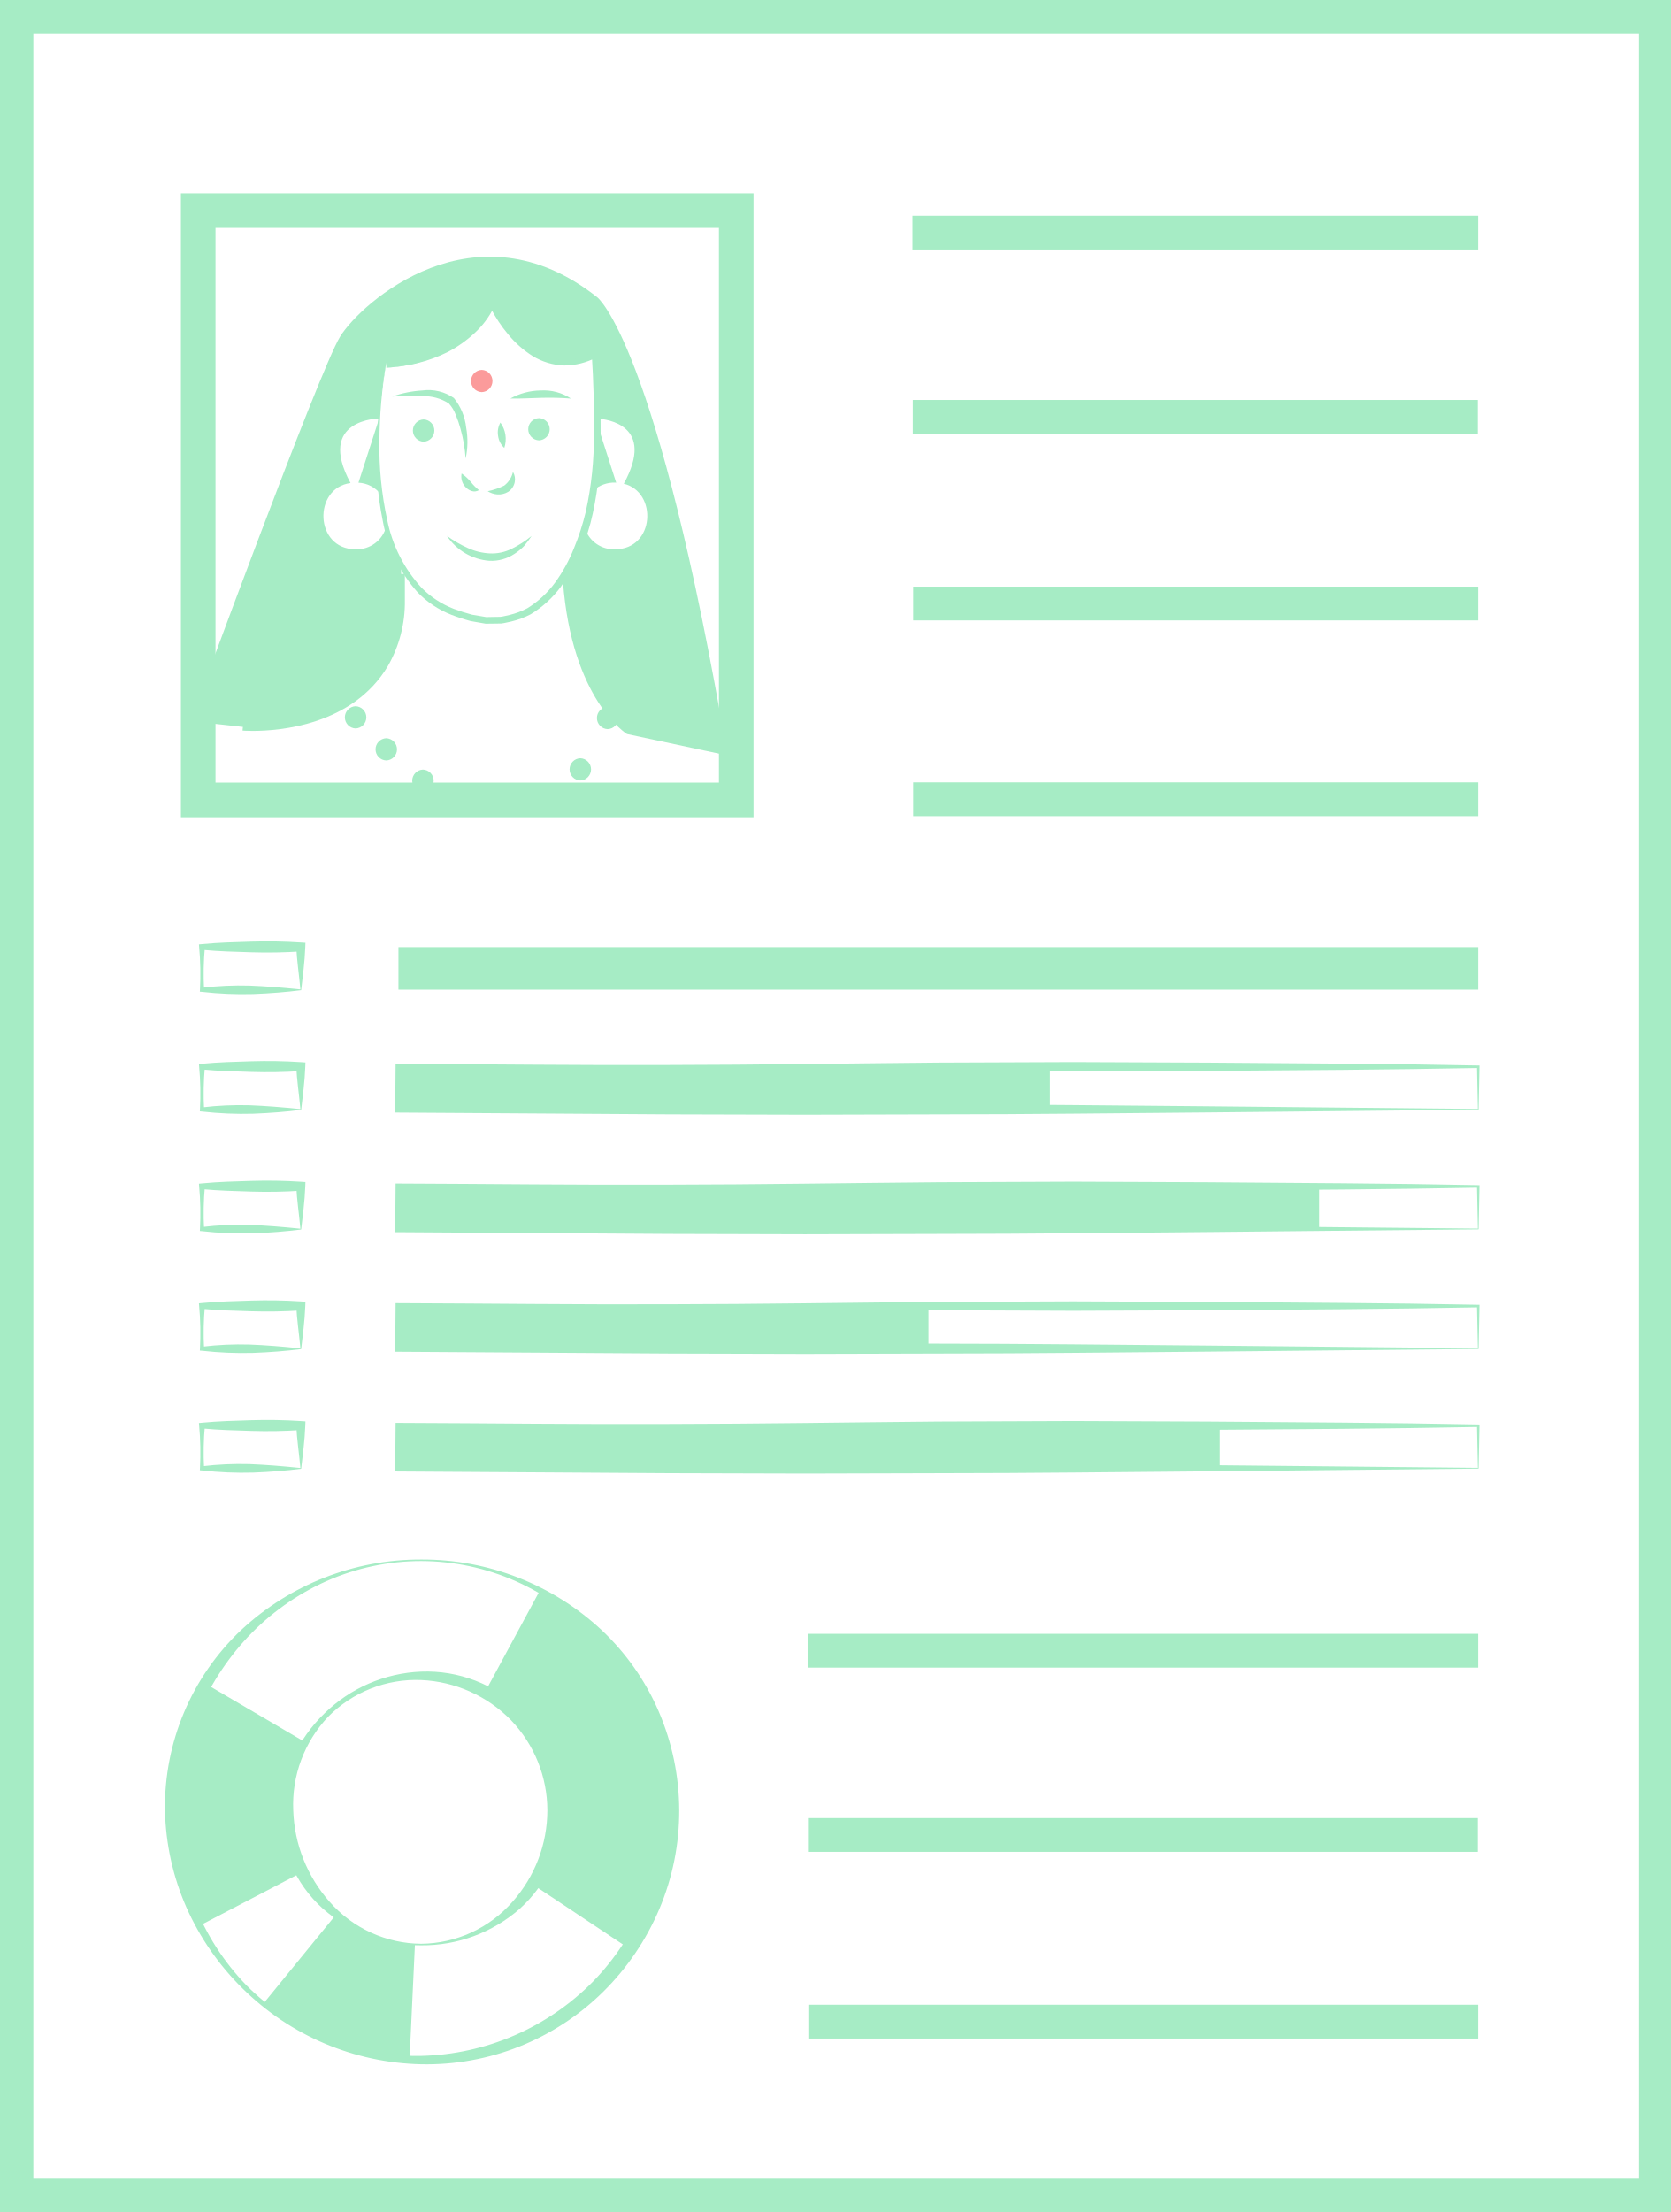
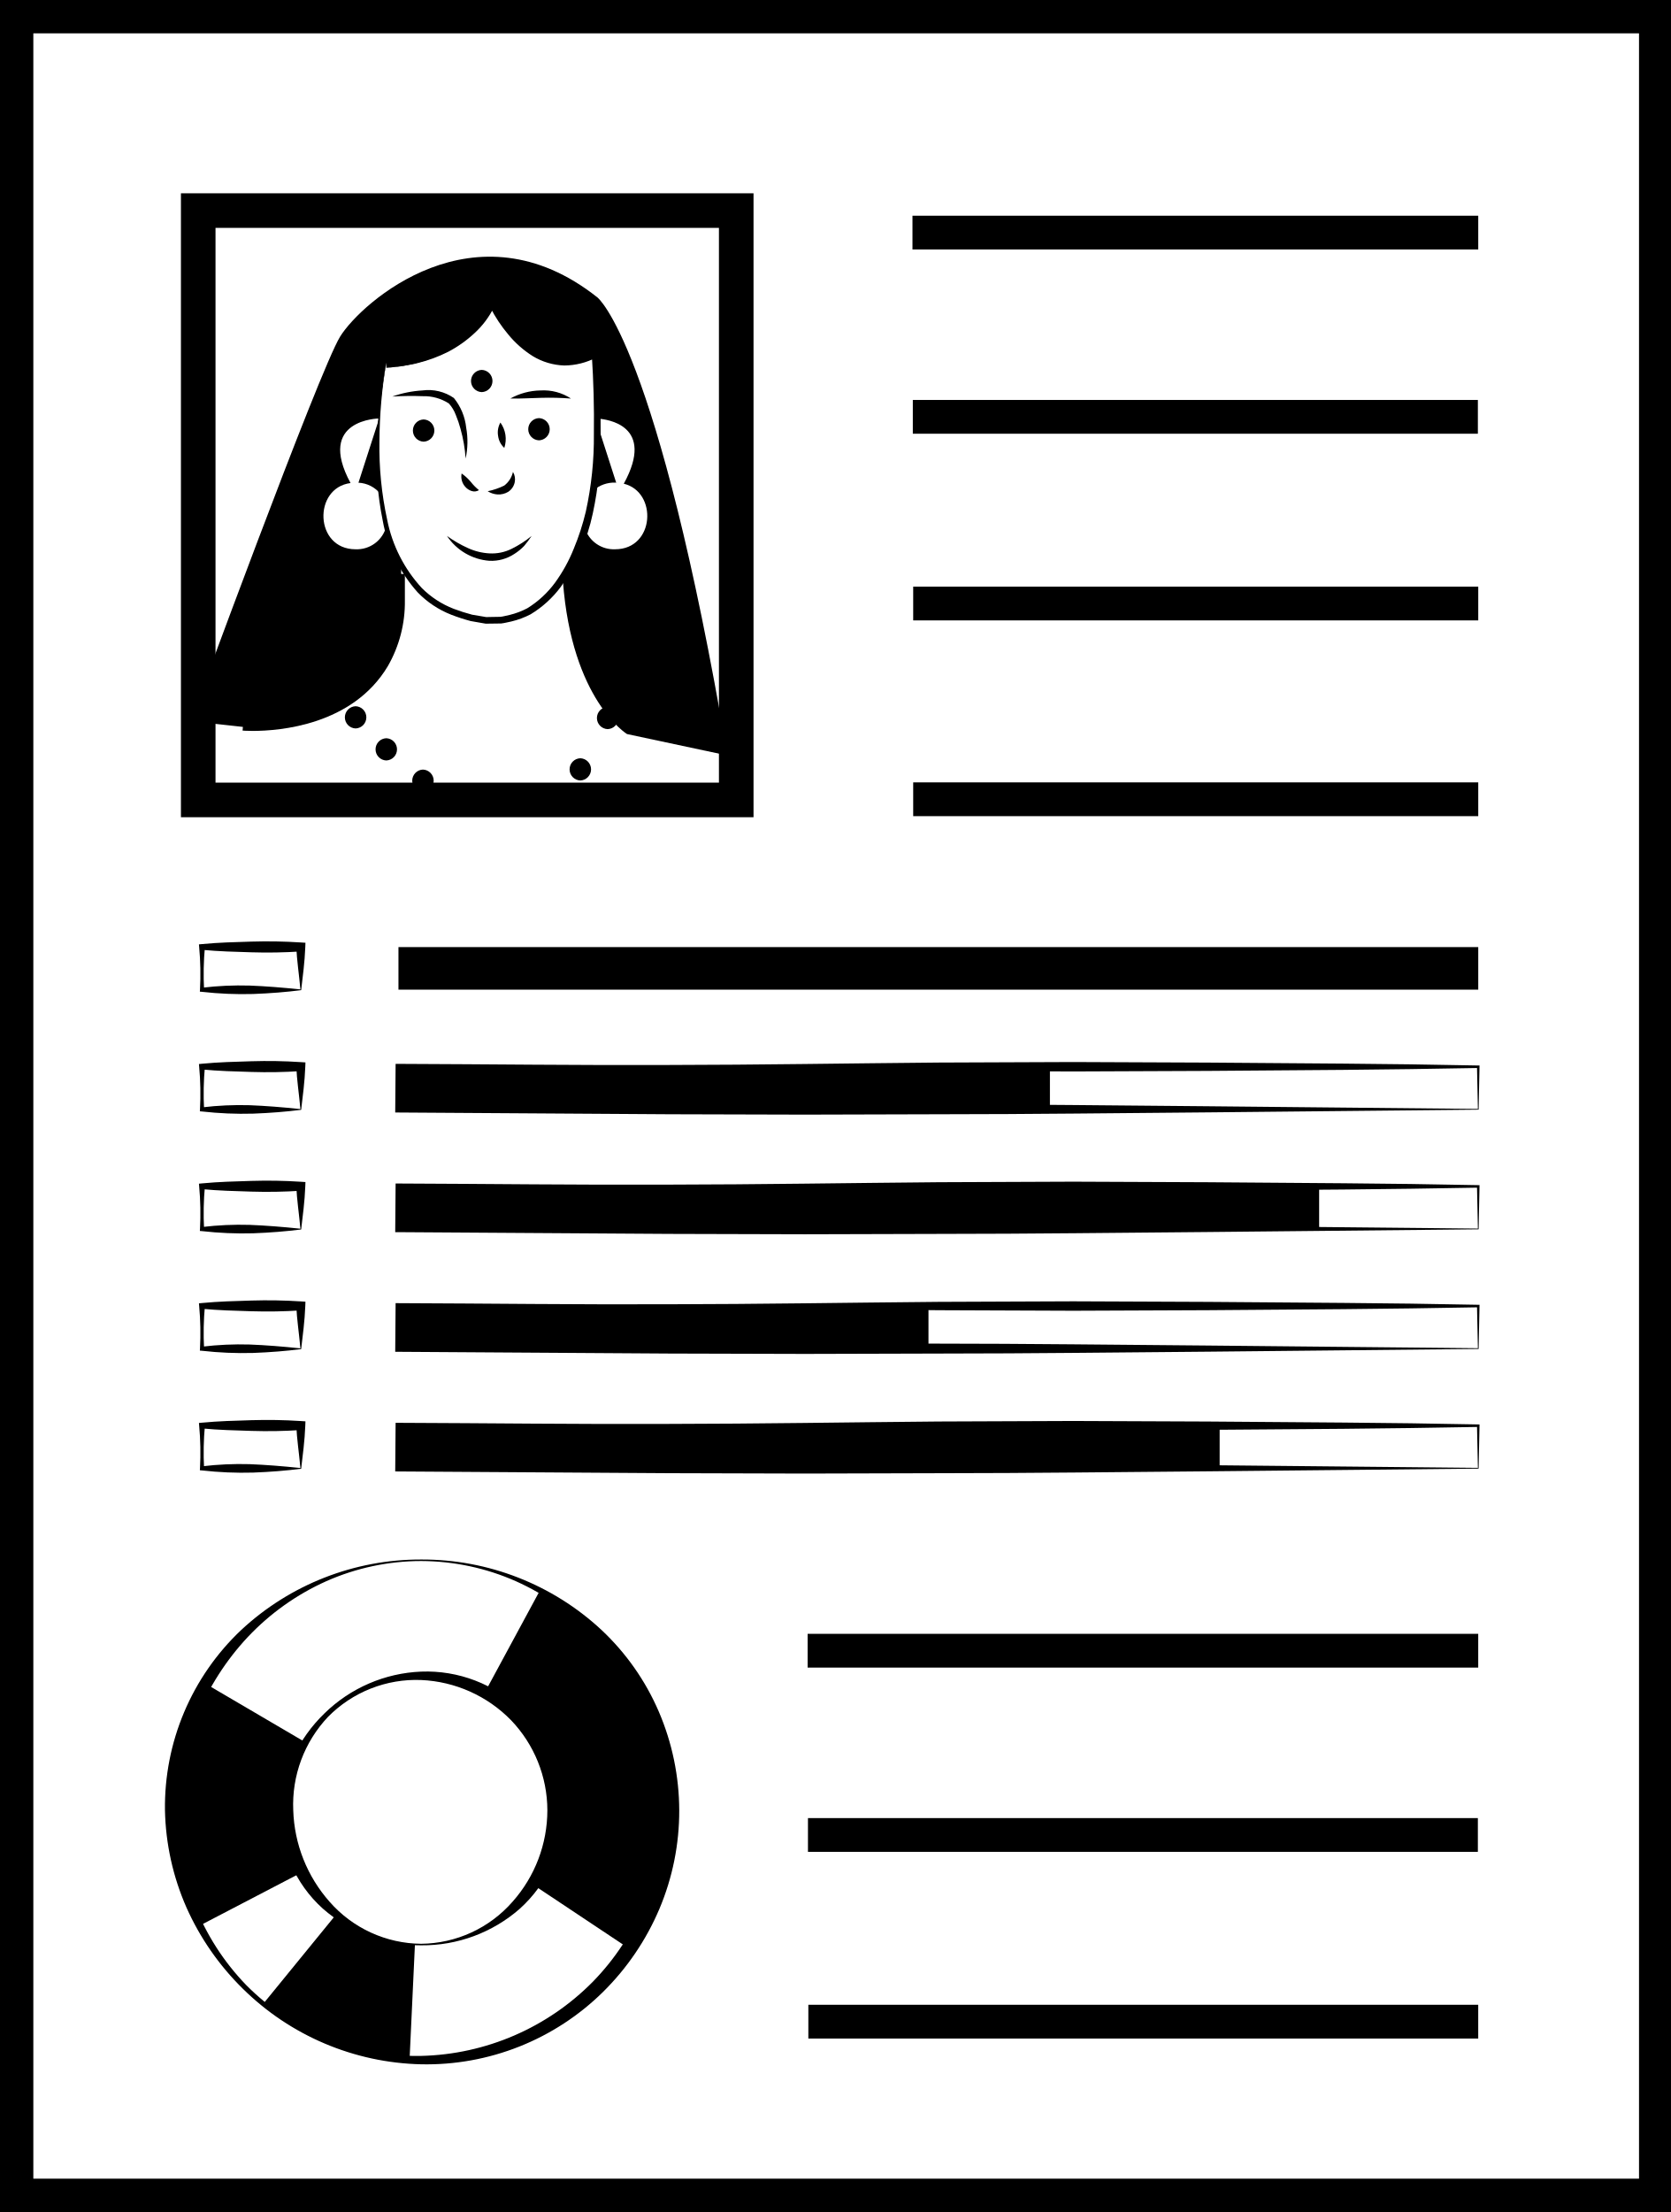
<svg xmlns="http://www.w3.org/2000/svg" width="136" height="180" viewBox="0 0 136 180" fill="none">
-   <path d="M136.118 180H0V0H136.118V180ZM2.713 177.287H133.405V2.713H2.713V177.287Z" fill="#A6ECC5" />
-   <path d="M61.332 66.501H14.727V15.729H61.332V66.501ZM17.541 63.686H58.517V18.543H17.541V63.686Z" fill="#A6ECC5" />
-   <path d="M48.613 34.489L50.155 39.28C50.126 39.272 50.095 39.269 50.065 39.271C49.428 39.255 48.807 39.474 48.322 39.888C48.368 39.597 48.395 39.316 48.422 39.062C48.567 37.619 48.613 36.004 48.613 34.489Z" fill="#A6ECC5" />
-   <path d="M59.211 61.475L51.035 59.733C51.035 59.733 46.535 56.983 45.818 47.283V47.02C46.599 45.773 47.204 44.423 47.614 43.009C47.784 43.519 48.115 43.959 48.557 44.263C48.999 44.568 49.528 44.72 50.064 44.697C53.304 44.697 53.54 40.033 50.772 39.362C53.385 34.598 49.411 34.108 48.612 34.062C48.594 31.222 48.422 28.863 48.422 28.863C43.268 31.603 40.056 24.943 40.056 24.943C40.056 24.943 38.25 29.416 31.444 29.933V29.516C30.78 33.036 30.622 36.632 30.972 40.196C30.755 39.925 30.482 39.703 30.173 39.545C29.863 39.387 29.523 39.296 29.176 39.28L30.863 34.053C30.863 34.053 25.709 34.089 28.531 39.307C25.464 39.706 25.591 44.697 28.94 44.697C29.51 44.721 30.071 44.547 30.527 44.205C30.984 43.863 31.308 43.373 31.444 42.819C31.716 43.917 32.122 44.977 32.651 45.977V48.862C32.681 50.685 32.216 52.481 31.308 54.062C27.824 59.887 19.775 59.152 19.775 59.152L15.501 58.68C15.501 58.68 25.982 30.133 27.688 27.384C29.393 24.634 38.676 16.313 48.621 24.199C48.621 24.199 53.503 27.91 59.211 61.475Z" fill="#A6ECC5" />
-   <path d="M20.574 59.478C20.065 59.478 19.76 59.452 19.744 59.451L19.799 58.85C19.873 58.857 27.704 59.494 31.047 53.903C31.928 52.37 32.379 50.627 32.351 48.859V46.704H32.954V48.859C32.981 50.736 32.501 52.586 31.564 54.213C28.694 59.014 22.758 59.478 20.574 59.478Z" fill="#A6ECC5" />
-   <path d="M28.944 59.277C29.178 59.269 29.401 59.17 29.564 59.002C29.727 58.833 29.818 58.607 29.818 58.373C29.818 58.138 29.727 57.913 29.564 57.744C29.401 57.575 29.178 57.476 28.944 57.468C28.709 57.476 28.487 57.575 28.324 57.744C28.161 57.913 28.07 58.138 28.07 58.373C28.07 58.607 28.161 58.833 28.324 59.002C28.487 59.17 28.709 59.269 28.944 59.277ZM31.44 61.882C31.675 61.874 31.897 61.775 32.06 61.607C32.223 61.438 32.314 61.212 32.314 60.978C32.314 60.743 32.223 60.518 32.06 60.349C31.897 60.18 31.675 60.081 31.44 60.073C31.206 60.081 30.984 60.18 30.821 60.349C30.658 60.518 30.567 60.743 30.567 60.978C30.567 61.212 30.658 61.438 30.821 61.607C30.984 61.775 31.206 61.874 31.44 61.882ZM34.425 64.433C34.66 64.425 34.882 64.326 35.045 64.157C35.208 63.989 35.299 63.763 35.299 63.529C35.299 63.294 35.208 63.069 35.045 62.9C34.882 62.731 34.66 62.632 34.425 62.624C34.191 62.632 33.969 62.731 33.806 62.9C33.643 63.069 33.552 63.294 33.552 63.529C33.552 63.763 33.643 63.989 33.806 64.157C33.969 64.326 34.191 64.425 34.425 64.433ZM47.234 63.511C47.468 63.502 47.69 63.404 47.853 63.235C48.016 63.066 48.108 62.841 48.108 62.606C48.108 62.371 48.016 62.146 47.853 61.977C47.69 61.808 47.468 61.71 47.234 61.702C46.999 61.71 46.777 61.808 46.614 61.977C46.451 62.146 46.36 62.371 46.36 62.606C46.36 62.841 46.451 63.066 46.614 63.235C46.777 63.404 46.999 63.502 47.234 63.511ZM49.459 59.332C49.693 59.324 49.916 59.225 50.078 59.056C50.242 58.887 50.333 58.662 50.333 58.427C50.333 58.192 50.242 57.967 50.078 57.798C49.916 57.63 49.693 57.531 49.459 57.523C49.224 57.531 49.002 57.63 48.839 57.798C48.676 57.967 48.585 58.192 48.585 58.427C48.585 58.662 48.676 58.887 48.839 59.056C49.002 59.225 49.224 59.324 49.459 59.332ZM31.929 32.268C32.721 31.987 33.55 31.82 34.389 31.771C35.288 31.651 36.199 31.871 36.943 32.388C37.504 33.08 37.852 33.919 37.945 34.805C38.095 35.637 38.079 36.49 37.899 37.315C37.844 36.499 37.706 35.69 37.485 34.903C37.383 34.517 37.254 34.14 37.101 33.772C36.974 33.424 36.781 33.105 36.533 32.83C35.895 32.42 35.148 32.215 34.39 32.239C33.584 32.206 32.761 32.221 31.929 32.268ZM37.573 38.529C37.852 38.724 38.104 38.955 38.323 39.216C38.517 39.464 38.739 39.688 38.984 39.886C38.894 39.941 38.792 39.976 38.687 39.988C38.582 39.999 38.475 39.987 38.375 39.952C38.18 39.886 38.006 39.77 37.871 39.615C37.739 39.47 37.644 39.296 37.592 39.108C37.54 38.919 37.534 38.721 37.573 38.529ZM41.752 38.401C41.905 38.654 41.955 38.957 41.894 39.246C41.827 39.564 41.638 39.843 41.366 40.021C41.103 40.179 40.798 40.254 40.491 40.236C40.208 40.215 39.934 40.125 39.693 39.974C40.159 39.879 40.611 39.724 41.039 39.515C41.401 39.24 41.654 38.845 41.752 38.401ZM41.535 32.431C42.29 32.011 43.138 31.784 44.002 31.772C44.875 31.719 45.742 31.95 46.474 32.431C45.656 32.369 44.836 32.35 44.017 32.374C43.206 32.391 42.4 32.448 41.535 32.431ZM40.729 34.384C40.942 34.678 41.082 35.019 41.137 35.377C41.192 35.736 41.161 36.103 41.047 36.447C40.767 36.191 40.588 35.844 40.541 35.468C40.476 35.096 40.543 34.713 40.729 34.384Z" fill="#A6ECC5" />
-   <path d="M34.48 35.941C34.714 35.932 34.937 35.834 35.099 35.665C35.263 35.496 35.354 35.271 35.354 35.036C35.354 34.801 35.263 34.576 35.099 34.407C34.937 34.238 34.714 34.14 34.48 34.132C34.245 34.14 34.023 34.238 33.86 34.407C33.697 34.576 33.606 34.801 33.606 35.036C33.606 35.271 33.697 35.496 33.86 35.665C34.023 35.834 34.245 35.932 34.48 35.941ZM43.869 35.832C44.103 35.824 44.325 35.725 44.489 35.556C44.652 35.388 44.743 35.162 44.743 34.928C44.743 34.693 44.652 34.467 44.489 34.299C44.325 34.13 44.103 34.031 43.869 34.023C43.634 34.031 43.412 34.13 43.249 34.299C43.086 34.467 42.995 34.693 42.995 34.928C42.995 35.162 43.086 35.388 43.249 35.556C43.412 35.725 43.634 35.824 43.869 35.832ZM36.379 43.611C36.908 43.993 37.474 44.322 38.069 44.591C38.633 44.852 39.242 45.002 39.862 45.033C40.477 45.063 41.088 44.936 41.639 44.662C42.222 44.376 42.77 44.023 43.272 43.611C43.086 43.893 42.883 44.164 42.664 44.422C42.425 44.672 42.157 44.892 41.864 45.076C41.266 45.472 40.557 45.668 39.84 45.635C39.147 45.584 38.475 45.374 37.876 45.024C37.276 44.673 36.764 44.19 36.379 43.611Z" fill="#A6ECC5" />
-   <path d="M48.477 34.053C48.477 34.053 48.522 34.053 48.613 34.062V34.48L48.477 34.053Z" fill="#A6ECC5" />
-   <path d="M31.44 29.93L32.729 29.754C33.15 29.653 33.58 29.59 33.992 29.459C34.824 29.224 35.626 28.898 36.385 28.487C37.133 28.065 37.821 27.545 38.431 26.941C39.038 26.347 39.536 25.652 39.904 24.887L40.043 24.582L40.198 24.877C40.6 25.63 41.086 26.335 41.648 26.977C42.197 27.623 42.846 28.177 43.57 28.617C44.287 29.038 45.102 29.265 45.933 29.278C46.763 29.255 47.576 29.035 48.304 28.636L48.653 28.479L48.678 28.842C48.829 30.997 48.904 33.149 48.887 35.308C48.921 37.48 48.708 39.649 48.251 41.773C47.796 43.921 46.91 45.955 45.647 47.752C44.982 48.649 44.148 49.408 43.192 49.986C42.694 50.246 42.165 50.443 41.618 50.573C41.342 50.626 41.069 50.705 40.792 50.735L39.953 50.746L39.533 50.751L39.123 50.68L38.303 50.536C37.771 50.394 37.247 50.224 36.734 50.025C35.698 49.621 34.761 48.997 33.989 48.196C32.522 46.553 31.54 44.535 31.152 42.367C30.721 40.246 30.56 38.078 30.672 35.917C30.755 33.765 31.012 31.623 31.44 29.512C31.081 31.63 30.895 33.773 30.883 35.921C30.847 38.06 31.058 40.196 31.512 42.286C31.921 44.367 32.898 46.294 34.336 47.854C35.073 48.591 35.956 49.166 36.929 49.542C37.418 49.727 37.917 49.887 38.423 50.019L39.192 50.149L39.576 50.214L39.962 50.206L40.735 50.193C40.989 50.164 41.236 50.087 41.487 50.038C41.985 49.918 42.465 49.736 42.918 49.497C43.801 48.953 44.57 48.242 45.183 47.405C45.8 46.554 46.31 45.63 46.7 44.653C47.108 43.676 47.435 42.667 47.68 41.637C48.139 39.557 48.36 37.431 48.338 35.301C48.368 33.163 48.306 31.014 48.17 28.88L48.544 29.086C47.737 29.511 46.841 29.736 45.93 29.742C45.02 29.713 44.134 29.449 43.357 28.976C42.604 28.5 41.932 27.907 41.368 27.217C40.798 26.543 40.309 25.804 39.908 25.017L40.202 25.007C39.808 25.805 39.267 26.523 38.608 27.122C37.964 27.72 37.243 28.229 36.465 28.635C35.684 29.027 34.862 29.33 34.014 29.54C33.595 29.659 33.161 29.708 32.736 29.796L31.44 29.93Z" fill="#A6ECC5" />
-   <path d="M31.444 42.819C31.231 41.955 31.074 41.079 30.972 40.196L31.444 42.819Z" fill="#A6ECC5" />
-   <path d="M39.211 31.908C39.446 31.9 39.668 31.801 39.831 31.633C39.994 31.464 40.085 31.238 40.085 31.004C40.085 30.769 39.994 30.544 39.831 30.375C39.668 30.206 39.446 30.107 39.211 30.099C38.977 30.107 38.755 30.206 38.592 30.375C38.428 30.544 38.337 30.769 38.337 31.004C38.337 31.238 38.428 31.464 38.592 31.633C38.755 31.801 38.977 31.9 39.211 31.908Z" fill="#FB9B9B" />
-   <path d="M120.32 47.737H74.328V50.485H120.32V47.737Z" fill="#A6ECC5" />
-   <path d="M120.289 32.546H74.297V35.294H120.289V32.546Z" fill="#A6ECC5" />
-   <path d="M120.32 63.666H74.328V66.414H120.32V63.666Z" fill="#A6ECC5" />
-   <path d="M120.319 17.553H74.269V20.3H120.319V17.553Z" fill="#A6ECC5" />
-   <path d="M120.318 163.137H65.794V165.885H120.318V163.137Z" fill="#A6ECC5" />
-   <path d="M120.288 147.946H65.763V150.693H120.288V147.946Z" fill="#A6ECC5" />
-   <path d="M120.318 132.952H65.735V135.699H120.318V132.952Z" fill="#A6ECC5" />
-   <path d="M34.283 127.028C31.624 127.03 28.994 127.588 26.564 128.666C24.158 129.743 21.989 131.283 20.18 133.2C16.59 137.028 14.553 142.055 14.466 147.303C14.407 149.927 14.871 152.537 15.829 154.981C16.787 157.425 18.22 159.654 20.046 161.54C21.906 163.414 24.126 164.89 26.574 165.88C29.021 166.87 31.644 167.352 34.283 167.298C39.544 167.173 44.55 165.011 48.248 161.268C51.897 157.534 53.944 152.523 53.954 147.303C53.95 142.068 51.955 137.03 48.373 133.213C46.569 131.293 44.403 129.751 41.999 128.675C39.569 127.597 36.941 127.036 34.283 127.028ZM34.283 126.904C39.723 126.88 44.969 128.928 48.953 132.632C50.953 134.506 52.544 136.773 53.625 139.29C54.712 141.824 55.277 144.55 55.285 147.307C55.293 150.064 54.744 152.794 53.671 155.334C52.597 157.867 51.037 160.165 49.078 162.097C47.13 164.016 44.817 165.525 42.276 166.535C39.735 167.546 37.017 168.037 34.283 167.981C28.834 167.859 23.637 165.657 19.76 161.826C17.831 159.93 16.275 157.689 15.175 155.218C14.076 152.721 13.482 150.031 13.427 147.303C13.39 144.564 13.921 141.847 14.988 139.324C16.055 136.8 17.634 134.527 19.626 132.646C23.605 128.94 28.846 126.887 34.283 126.904Z" fill="#A6ECC5" />
-   <path d="M34.283 158.299C31.337 158.319 28.487 157.256 26.274 155.311C25.155 154.305 24.267 153.067 23.672 151.685C23.078 150.302 22.79 148.807 22.829 147.302C22.883 145.809 23.233 144.341 23.861 142.985C24.488 141.655 25.351 140.449 26.408 139.427C28.521 137.357 31.327 136.145 34.283 136.026C35.782 135.968 37.278 136.216 38.678 136.754C40.079 137.292 41.355 138.109 42.43 139.156C43.523 140.212 44.392 141.478 44.985 142.878C45.578 144.278 45.883 145.782 45.883 147.303C45.881 148.816 45.562 150.311 44.945 151.693C44.329 153.075 43.429 154.312 42.305 155.325C40.087 157.267 37.231 158.326 34.283 158.299ZM34.283 158.174C35.695 158.159 37.088 157.846 38.37 157.255C39.653 156.663 40.796 155.808 41.724 154.744C43.545 152.693 44.551 150.045 44.552 147.303C44.544 144.575 43.487 141.955 41.6 139.985C39.666 138.002 37.05 136.831 34.283 136.71C32.879 136.653 31.478 136.892 30.171 137.409C28.864 137.926 27.68 138.711 26.694 139.714C25.74 140.725 24.998 141.918 24.512 143.222C24.027 144.525 23.808 145.913 23.868 147.302C23.952 150.057 25 152.695 26.828 154.757C27.759 155.82 28.905 156.674 30.19 157.263C31.475 157.852 32.87 158.162 34.283 158.174Z" fill="#A6ECC5" />
-   <path d="M33.773 158.225C31.43 158.119 29.184 157.259 27.37 155.774L21.425 163.058C21.468 163.093 21.512 163.128 21.555 163.163C21.828 163.382 22.107 163.594 22.39 163.799L22.391 163.8C25.346 165.93 28.819 167.227 32.447 167.556C32.49 167.559 32.533 167.563 32.577 167.567C32.666 167.575 32.756 167.581 32.846 167.588C32.929 167.594 33.013 167.599 33.097 167.604C33.16 167.607 33.223 167.611 33.286 167.614L33.335 167.616L33.773 158.225ZM23.348 147.303C23.346 145.358 23.864 143.448 24.849 141.771L16.74 137.016C15.15 139.728 14.21 142.771 13.995 145.907L13.988 146.015C13.977 146.185 13.969 146.356 13.963 146.526C13.961 146.578 13.958 146.629 13.957 146.681C13.95 146.885 13.947 147.089 13.946 147.294L13.946 147.303L13.947 147.317C13.947 147.505 13.95 147.693 13.955 147.881C13.956 147.929 13.959 147.976 13.96 148.024C13.966 148.176 13.972 148.327 13.981 148.478C13.983 148.519 13.986 148.559 13.989 148.599C13.999 148.769 14.012 148.938 14.027 149.108L14.031 149.158C14.273 151.792 15.025 154.353 16.247 156.699L24.584 152.355C23.77 150.796 23.346 149.062 23.348 147.303ZM54.618 147.181C54.617 147.017 54.614 146.853 54.609 146.69C54.607 146.618 54.604 146.546 54.601 146.473C54.595 146.318 54.587 146.163 54.577 146.009C54.574 145.959 54.571 145.909 54.568 145.86C54.373 143.149 53.637 140.504 52.404 138.082C51.172 135.659 49.467 133.508 47.39 131.755L47.36 131.729C46.305 130.843 45.163 130.066 43.952 129.411L39.482 137.681C40.82 138.405 41.992 139.399 42.923 140.6C43.855 141.802 44.526 143.185 44.893 144.66C45.26 146.135 45.316 147.671 45.057 149.169C44.797 150.667 44.228 152.095 43.386 153.361L51.213 158.57C53.007 155.874 54.131 152.789 54.493 149.571L54.497 149.533C54.508 149.433 54.518 149.334 54.527 149.234C54.533 149.168 54.539 149.102 54.545 149.036C54.551 148.964 54.557 148.891 54.563 148.819C54.574 148.673 54.583 148.526 54.591 148.379C54.593 148.348 54.594 148.317 54.595 148.287C54.602 148.147 54.607 148.008 54.611 147.868L54.613 147.8C54.617 147.635 54.619 147.469 54.619 147.303C54.619 147.262 54.618 147.221 54.618 147.181Z" fill="#A6ECC5" />
-   <path d="M120.32 77.069H32.432V80.532H120.32V77.069Z" fill="#A6ECC5" />
-   <path d="M85.456 86.805H32.432V90.268H85.456V86.805Z" fill="#A6ECC5" />
-   <path d="M107.369 96.543H32.432V100.005H107.369V96.543Z" fill="#A6ECC5" />
-   <path d="M75.572 106.278H32.432V109.741H75.572V106.278Z" fill="#A6ECC5" />
-   <path d="M99.271 116.014H32.432V119.477H99.271V116.014Z" fill="#A6ECC5" />
-   <path d="M24.513 80.573C23.32 80.728 21.977 80.835 20.605 80.886C19.216 80.925 17.825 80.866 16.444 80.711L16.267 80.696L16.277 80.543C16.34 79.381 16.318 78.216 16.21 77.058L16.193 76.848L16.444 76.824C17.784 76.695 19.124 76.662 20.463 76.622C21.803 76.581 23.143 76.604 24.482 76.692L24.861 76.716L24.849 77.058C24.803 78.311 24.633 79.528 24.513 80.573ZM24.452 80.513C24.332 79.235 24.162 78.128 24.116 77.058L24.482 77.424C23.143 77.511 21.803 77.535 20.463 77.493C19.124 77.454 17.784 77.42 16.444 77.291L16.678 77.058C16.57 78.216 16.548 79.381 16.611 80.543L16.444 80.376C17.73 80.221 19.026 80.163 20.321 80.2C21.629 80.251 22.966 80.358 24.452 80.513ZM24.513 90.31C23.32 90.464 21.977 90.571 20.605 90.622C19.216 90.661 17.825 90.602 16.444 90.447L16.267 90.432L16.277 90.279C16.34 89.117 16.318 87.952 16.21 86.794L16.193 86.585L16.444 86.56C17.784 86.431 19.124 86.398 20.463 86.358C21.803 86.317 23.143 86.34 24.482 86.428L24.861 86.453L24.849 86.794C24.803 88.047 24.633 89.264 24.513 90.31ZM24.452 90.249C24.332 88.971 24.162 87.865 24.116 86.794L24.482 87.16C23.143 87.248 21.803 87.271 20.463 87.229C19.124 87.19 17.784 87.156 16.444 87.027L16.678 86.794C16.57 87.952 16.548 89.117 16.611 90.279L16.444 90.112C17.73 89.957 19.026 89.899 20.321 89.936C21.629 89.987 22.966 90.095 24.452 90.249ZM24.513 100.046C23.32 100.2 21.977 100.308 20.605 100.359C19.216 100.397 17.825 100.338 16.444 100.183L16.267 100.169L16.277 100.016C16.34 98.854 16.318 97.689 16.21 96.53L16.193 96.321L16.444 96.297C17.784 96.168 19.124 96.134 20.463 96.095C21.803 96.054 23.143 96.077 24.482 96.164L24.861 96.189L24.849 96.53C24.803 97.783 24.633 99.001 24.513 100.046ZM24.452 99.985C24.332 98.707 24.162 97.601 24.116 96.53L24.482 96.896C23.143 96.984 21.803 97.007 20.463 96.966C19.124 96.926 17.784 96.893 16.444 96.764L16.678 96.53C16.57 97.689 16.548 98.854 16.611 100.016L16.444 99.848C17.73 99.694 19.026 99.635 20.321 99.673C21.629 99.724 22.966 99.831 24.452 99.985ZM24.513 109.782C23.32 109.937 21.977 110.044 20.605 110.095C19.216 110.133 17.825 110.075 16.444 109.919L16.267 109.905L16.277 109.752C16.34 108.59 16.318 107.425 16.21 106.267L16.193 106.057L16.444 106.033C17.784 105.904 19.124 105.87 20.463 105.831C21.803 105.79 23.143 105.813 24.482 105.9L24.861 105.925L24.849 106.267C24.803 107.52 24.633 108.737 24.513 109.782ZM24.452 109.722C24.332 108.443 24.162 107.337 24.116 106.267L24.482 106.633C23.143 106.72 21.803 106.743 20.463 106.702C19.124 106.663 17.784 106.629 16.444 106.5L16.678 106.267C16.57 107.425 16.548 108.59 16.611 109.752L16.444 109.585C17.73 109.43 19.026 109.371 20.321 109.409C21.629 109.46 22.966 109.567 24.452 109.722ZM24.513 119.518C23.32 119.673 21.977 119.78 20.605 119.831C19.216 119.87 17.825 119.811 16.444 119.656L16.267 119.641L16.277 119.488C16.34 118.326 16.318 117.161 16.21 116.003L16.193 115.793L16.444 115.769C17.784 115.64 19.124 115.607 20.463 115.567C21.803 115.526 23.143 115.549 24.482 115.636L24.861 115.661L24.849 116.003C24.803 117.256 24.633 118.473 24.513 119.518ZM24.452 119.458C24.332 118.18 24.162 117.073 24.116 116.003L24.482 116.369C23.143 116.457 21.803 116.48 20.463 116.438C19.124 116.399 17.784 116.366 16.444 116.236L16.678 116.003C16.57 117.161 16.548 118.326 16.611 119.488L16.444 119.321C17.73 119.167 19.026 119.108 20.321 119.145C21.629 119.197 22.966 119.304 24.452 119.458ZM120.35 90.298L98.517 90.517C91.211 90.575 83.902 90.671 76.543 90.672L65.519 90.702L54.481 90.672L32.432 90.53L32.168 90.528L32.17 90.268L32.198 86.805L32.2 86.571L32.432 86.572C39.756 86.597 47.08 86.694 54.404 86.662C61.728 86.653 69.052 86.529 76.376 86.465L87.362 86.422L98.348 86.468L109.334 86.551C112.996 86.579 116.658 86.63 120.32 86.704L120.424 86.705L120.422 86.805L120.35 90.298ZM120.29 90.238L120.218 86.805L120.32 86.907C116.658 86.976 112.996 87.027 109.334 87.06L98.348 87.144L87.362 87.189L76.376 87.146C69.052 87.082 61.728 86.958 54.404 86.95C47.08 86.917 39.756 87.013 32.432 87.039L32.665 86.806L32.694 90.268L32.432 90.006L54.327 89.864L65.261 89.834L76.208 89.864C83.498 89.865 90.837 89.96 98.178 90.019L120.29 90.238ZM120.35 100.034L98.517 100.253C91.211 100.311 83.902 100.407 76.543 100.408L65.519 100.438L54.481 100.408L32.432 100.266L32.168 100.265L32.17 100.004L32.198 96.542L32.2 96.307L32.432 96.308C39.756 96.334 47.08 96.43 54.404 96.398C61.728 96.389 69.052 96.265 76.376 96.202L87.362 96.158L98.348 96.204L109.334 96.287C112.996 96.315 116.658 96.366 120.32 96.44L120.424 96.442L120.422 96.542L120.35 100.034ZM120.29 99.974L120.218 96.542L120.32 96.644C116.658 96.712 112.996 96.763 109.334 96.796L98.348 96.88L87.362 96.925L76.376 96.882C69.052 96.819 61.728 96.694 54.404 96.686C47.08 96.653 39.756 96.75 32.432 96.775L32.665 96.542L32.694 100.004L32.432 99.742L54.327 99.6L65.261 99.57L76.208 99.6C83.498 99.601 90.837 99.697 98.178 99.755L120.29 99.974ZM120.35 109.77L98.517 109.99C91.211 110.048 83.902 110.144 76.543 110.144L65.519 110.174L54.481 110.144L32.432 110.002L32.168 110.001L32.17 109.74L32.198 106.278L32.2 106.044L32.432 106.044C39.756 106.07 47.08 106.166 54.404 106.134C61.728 106.126 69.052 106.001 76.376 105.938L87.362 105.894L98.348 105.94L109.334 106.024C112.996 106.052 116.658 106.102 120.32 106.176L120.424 106.178L120.422 106.278L120.35 109.77ZM120.29 109.71L120.218 106.278L120.32 106.38C116.658 106.449 112.996 106.5 109.334 106.532L98.348 106.616L87.362 106.661L76.376 106.618C69.052 106.555 61.728 106.43 54.404 106.422C47.08 106.39 39.756 106.486 32.432 106.512L32.665 106.278L32.694 109.74L32.432 109.478L54.327 109.336L65.26 109.306L76.208 109.336C83.498 109.337 90.837 109.433 98.178 109.491L120.29 109.71ZM120.35 119.507L98.517 119.726C91.211 119.784 83.902 119.88 76.543 119.881L65.519 119.911L54.481 119.88L32.432 119.739L32.168 119.737L32.17 119.476L32.198 116.014L32.2 115.78L32.432 115.781C39.756 115.806 47.08 115.903 54.404 115.87C61.728 115.862 69.052 115.737 76.376 115.674L87.362 115.631L98.348 115.676L109.334 115.76C112.996 115.788 116.658 115.839 120.32 115.912L120.424 115.914L120.422 116.014L120.35 119.507ZM120.29 119.446L120.218 116.014L120.32 116.116C116.658 116.185 112.996 116.236 109.334 116.269L98.348 116.352L87.362 116.398L76.376 116.354C69.052 116.291 61.728 116.166 54.404 116.158C47.08 116.126 39.756 116.222 32.432 116.248L32.665 116.014L32.694 119.476L32.432 119.215L54.327 119.073L65.26 119.043L76.208 119.073C83.498 119.073 90.837 119.169 98.178 119.227L120.29 119.446Z" fill="#A6ECC5" />
+   <path d="M136.118 180H0V0H136.118V180ZM2.713 177.287H133.405V2.713H2.713V177.287Z" fill="currentColor" />
+   <path d="M61.332 66.501H14.727V15.729H61.332V66.501ZM17.541 63.686H58.517V18.543H17.541V63.686Z" fill="currentColor" />
+   <path d="M48.613 34.489L50.155 39.28C50.126 39.272 50.095 39.269 50.065 39.271C49.428 39.255 48.807 39.474 48.322 39.888C48.368 39.597 48.395 39.316 48.422 39.062C48.567 37.619 48.613 36.004 48.613 34.489Z" fill="currentColor" />
+   <path d="M59.211 61.475L51.035 59.733C51.035 59.733 46.535 56.983 45.818 47.283V47.02C46.599 45.773 47.204 44.423 47.614 43.009C47.784 43.519 48.115 43.959 48.557 44.263C48.999 44.568 49.528 44.72 50.064 44.697C53.304 44.697 53.54 40.033 50.772 39.362C53.385 34.598 49.411 34.108 48.612 34.062C48.594 31.222 48.422 28.863 48.422 28.863C43.268 31.603 40.056 24.943 40.056 24.943C40.056 24.943 38.25 29.416 31.444 29.933V29.516C30.78 33.036 30.622 36.632 30.972 40.196C30.755 39.925 30.482 39.703 30.173 39.545C29.863 39.387 29.523 39.296 29.176 39.28L30.863 34.053C30.863 34.053 25.709 34.089 28.531 39.307C25.464 39.706 25.591 44.697 28.94 44.697C29.51 44.721 30.071 44.547 30.527 44.205C30.984 43.863 31.308 43.373 31.444 42.819C31.716 43.917 32.122 44.977 32.651 45.977V48.862C32.681 50.685 32.216 52.481 31.308 54.062C27.824 59.887 19.775 59.152 19.775 59.152L15.501 58.68C15.501 58.68 25.982 30.133 27.688 27.384C29.393 24.634 38.676 16.313 48.621 24.199C48.621 24.199 53.503 27.91 59.211 61.475Z" fill="currentColor" />
+   <path d="M20.574 59.478C20.065 59.478 19.76 59.452 19.744 59.451L19.799 58.85C19.873 58.857 27.704 59.494 31.047 53.903C31.928 52.37 32.379 50.627 32.351 48.859V46.704H32.954V48.859C32.981 50.736 32.501 52.586 31.564 54.213C28.694 59.014 22.758 59.478 20.574 59.478Z" fill="currentColor" />
+   <path d="M28.944 59.277C29.178 59.269 29.401 59.17 29.564 59.002C29.727 58.833 29.818 58.607 29.818 58.373C29.818 58.138 29.727 57.913 29.564 57.744C29.401 57.575 29.178 57.476 28.944 57.468C28.709 57.476 28.487 57.575 28.324 57.744C28.161 57.913 28.07 58.138 28.07 58.373C28.07 58.607 28.161 58.833 28.324 59.002C28.487 59.17 28.709 59.269 28.944 59.277ZM31.44 61.882C31.675 61.874 31.897 61.775 32.06 61.607C32.223 61.438 32.314 61.212 32.314 60.978C32.314 60.743 32.223 60.518 32.06 60.349C31.897 60.18 31.675 60.081 31.44 60.073C31.206 60.081 30.984 60.18 30.821 60.349C30.658 60.518 30.567 60.743 30.567 60.978C30.567 61.212 30.658 61.438 30.821 61.607C30.984 61.775 31.206 61.874 31.44 61.882ZM34.425 64.433C34.66 64.425 34.882 64.326 35.045 64.157C35.208 63.989 35.299 63.763 35.299 63.529C35.299 63.294 35.208 63.069 35.045 62.9C34.882 62.731 34.66 62.632 34.425 62.624C34.191 62.632 33.969 62.731 33.806 62.9C33.643 63.069 33.552 63.294 33.552 63.529C33.552 63.763 33.643 63.989 33.806 64.157C33.969 64.326 34.191 64.425 34.425 64.433ZM47.234 63.511C47.468 63.502 47.69 63.404 47.853 63.235C48.016 63.066 48.108 62.841 48.108 62.606C48.108 62.371 48.016 62.146 47.853 61.977C47.69 61.808 47.468 61.71 47.234 61.702C46.999 61.71 46.777 61.808 46.614 61.977C46.451 62.146 46.36 62.371 46.36 62.606C46.36 62.841 46.451 63.066 46.614 63.235C46.777 63.404 46.999 63.502 47.234 63.511ZM49.459 59.332C49.693 59.324 49.916 59.225 50.078 59.056C50.242 58.887 50.333 58.662 50.333 58.427C50.333 58.192 50.242 57.967 50.078 57.798C49.916 57.63 49.693 57.531 49.459 57.523C49.224 57.531 49.002 57.63 48.839 57.798C48.676 57.967 48.585 58.192 48.585 58.427C48.585 58.662 48.676 58.887 48.839 59.056C49.002 59.225 49.224 59.324 49.459 59.332ZM31.929 32.268C32.721 31.987 33.55 31.82 34.389 31.771C35.288 31.651 36.199 31.871 36.943 32.388C37.504 33.08 37.852 33.919 37.945 34.805C38.095 35.637 38.079 36.49 37.899 37.315C37.844 36.499 37.706 35.69 37.485 34.903C37.383 34.517 37.254 34.14 37.101 33.772C36.974 33.424 36.781 33.105 36.533 32.83C35.895 32.42 35.148 32.215 34.39 32.239C33.584 32.206 32.761 32.221 31.929 32.268ZM37.573 38.529C37.852 38.724 38.104 38.955 38.323 39.216C38.517 39.464 38.739 39.688 38.984 39.886C38.894 39.941 38.792 39.976 38.687 39.988C38.582 39.999 38.475 39.987 38.375 39.952C38.18 39.886 38.006 39.77 37.871 39.615C37.739 39.47 37.644 39.296 37.592 39.108C37.54 38.919 37.534 38.721 37.573 38.529ZM41.752 38.401C41.905 38.654 41.955 38.957 41.894 39.246C41.827 39.564 41.638 39.843 41.366 40.021C41.103 40.179 40.798 40.254 40.491 40.236C40.208 40.215 39.934 40.125 39.693 39.974C40.159 39.879 40.611 39.724 41.039 39.515C41.401 39.24 41.654 38.845 41.752 38.401ZM41.535 32.431C42.29 32.011 43.138 31.784 44.002 31.772C44.875 31.719 45.742 31.95 46.474 32.431C45.656 32.369 44.836 32.35 44.017 32.374C43.206 32.391 42.4 32.448 41.535 32.431ZM40.729 34.384C40.942 34.678 41.082 35.019 41.137 35.377C41.192 35.736 41.161 36.103 41.047 36.447C40.767 36.191 40.588 35.844 40.541 35.468C40.476 35.096 40.543 34.713 40.729 34.384Z" fill="currentColor" />
+   <path d="M34.48 35.941C34.714 35.932 34.937 35.834 35.099 35.665C35.263 35.496 35.354 35.271 35.354 35.036C35.354 34.801 35.263 34.576 35.099 34.407C34.937 34.238 34.714 34.14 34.48 34.132C34.245 34.14 34.023 34.238 33.86 34.407C33.697 34.576 33.606 34.801 33.606 35.036C33.606 35.271 33.697 35.496 33.86 35.665C34.023 35.834 34.245 35.932 34.48 35.941ZM43.869 35.832C44.103 35.824 44.325 35.725 44.489 35.556C44.652 35.388 44.743 35.162 44.743 34.928C44.743 34.693 44.652 34.467 44.489 34.299C44.325 34.13 44.103 34.031 43.869 34.023C43.634 34.031 43.412 34.13 43.249 34.299C43.086 34.467 42.995 34.693 42.995 34.928C42.995 35.162 43.086 35.388 43.249 35.556C43.412 35.725 43.634 35.824 43.869 35.832ZM36.379 43.611C36.908 43.993 37.474 44.322 38.069 44.591C38.633 44.852 39.242 45.002 39.862 45.033C40.477 45.063 41.088 44.936 41.639 44.662C42.222 44.376 42.77 44.023 43.272 43.611C43.086 43.893 42.883 44.164 42.664 44.422C42.425 44.672 42.157 44.892 41.864 45.076C41.266 45.472 40.557 45.668 39.84 45.635C39.147 45.584 38.475 45.374 37.876 45.024C37.276 44.673 36.764 44.19 36.379 43.611Z" fill="currentColor" />
+   <path d="M48.477 34.053C48.477 34.053 48.522 34.053 48.613 34.062V34.48L48.477 34.053Z" fill="currentColor" />
+   <path d="M31.44 29.93L32.729 29.754C33.15 29.653 33.58 29.59 33.992 29.459C34.824 29.224 35.626 28.898 36.385 28.487C37.133 28.065 37.821 27.545 38.431 26.941C39.038 26.347 39.536 25.652 39.904 24.887L40.043 24.582L40.198 24.877C40.6 25.63 41.086 26.335 41.648 26.977C42.197 27.623 42.846 28.177 43.57 28.617C44.287 29.038 45.102 29.265 45.933 29.278C46.763 29.255 47.576 29.035 48.304 28.636L48.653 28.479L48.678 28.842C48.829 30.997 48.904 33.149 48.887 35.308C48.921 37.48 48.708 39.649 48.251 41.773C47.796 43.921 46.91 45.955 45.647 47.752C44.982 48.649 44.148 49.408 43.192 49.986C42.694 50.246 42.165 50.443 41.618 50.573C41.342 50.626 41.069 50.705 40.792 50.735L39.953 50.746L39.533 50.751L39.123 50.68L38.303 50.536C37.771 50.394 37.247 50.224 36.734 50.025C35.698 49.621 34.761 48.997 33.989 48.196C32.522 46.553 31.54 44.535 31.152 42.367C30.721 40.246 30.56 38.078 30.672 35.917C30.755 33.765 31.012 31.623 31.44 29.512C31.081 31.63 30.895 33.773 30.883 35.921C30.847 38.06 31.058 40.196 31.512 42.286C31.921 44.367 32.898 46.294 34.336 47.854C35.073 48.591 35.956 49.166 36.929 49.542C37.418 49.727 37.917 49.887 38.423 50.019L39.192 50.149L39.576 50.214L39.962 50.206L40.735 50.193C40.989 50.164 41.236 50.087 41.487 50.038C41.985 49.918 42.465 49.736 42.918 49.497C43.801 48.953 44.57 48.242 45.183 47.405C45.8 46.554 46.31 45.63 46.7 44.653C47.108 43.676 47.435 42.667 47.68 41.637C48.139 39.557 48.36 37.431 48.338 35.301C48.368 33.163 48.306 31.014 48.17 28.88L48.544 29.086C47.737 29.511 46.841 29.736 45.93 29.742C45.02 29.713 44.134 29.449 43.357 28.976C42.604 28.5 41.932 27.907 41.368 27.217C40.798 26.543 40.309 25.804 39.908 25.017L40.202 25.007C39.808 25.805 39.267 26.523 38.608 27.122C37.964 27.72 37.243 28.229 36.465 28.635C35.684 29.027 34.862 29.33 34.014 29.54C33.595 29.659 33.161 29.708 32.736 29.796L31.44 29.93Z" fill="currentColor" />
+   <path d="M31.444 42.819C31.231 41.955 31.074 41.079 30.972 40.196L31.444 42.819Z" fill="currentColor" />
+   <path d="M39.211 31.908C39.446 31.9 39.668 31.801 39.831 31.633C39.994 31.464 40.085 31.238 40.085 31.004C40.085 30.769 39.994 30.544 39.831 30.375C39.668 30.206 39.446 30.107 39.211 30.099C38.977 30.107 38.755 30.206 38.592 30.375C38.428 30.544 38.337 30.769 38.337 31.004C38.337 31.238 38.428 31.464 38.592 31.633C38.755 31.801 38.977 31.9 39.211 31.908Z" fill="currentColor" />
+   <path d="M120.32 47.737H74.328V50.485H120.32V47.737Z" fill="currentColor" />
+   <path d="M120.289 32.546H74.297V35.294H120.289V32.546Z" fill="currentColor" />
+   <path d="M120.32 63.666H74.328V66.414H120.32V63.666Z" fill="currentColor" />
+   <path d="M120.319 17.553H74.269V20.3H120.319V17.553Z" fill="currentColor" />
+   <path d="M120.318 163.137H65.794V165.885H120.318V163.137Z" fill="currentColor" />
+   <path d="M120.288 147.946H65.763V150.693H120.288V147.946Z" fill="currentColor" />
+   <path d="M120.318 132.952H65.735V135.699H120.318V132.952Z" fill="currentColor" />
+   <path d="M34.283 127.028C31.624 127.03 28.994 127.588 26.564 128.666C24.158 129.743 21.989 131.283 20.18 133.2C16.59 137.028 14.553 142.055 14.466 147.303C14.407 149.927 14.871 152.537 15.829 154.981C16.787 157.425 18.22 159.654 20.046 161.54C21.906 163.414 24.126 164.89 26.574 165.88C29.021 166.87 31.644 167.352 34.283 167.298C39.544 167.173 44.55 165.011 48.248 161.268C51.897 157.534 53.944 152.523 53.954 147.303C53.95 142.068 51.955 137.03 48.373 133.213C46.569 131.293 44.403 129.751 41.999 128.675C39.569 127.597 36.941 127.036 34.283 127.028ZM34.283 126.904C39.723 126.88 44.969 128.928 48.953 132.632C50.953 134.506 52.544 136.773 53.625 139.29C54.712 141.824 55.277 144.55 55.285 147.307C55.293 150.064 54.744 152.794 53.671 155.334C52.597 157.867 51.037 160.165 49.078 162.097C47.13 164.016 44.817 165.525 42.276 166.535C39.735 167.546 37.017 168.037 34.283 167.981C28.834 167.859 23.637 165.657 19.76 161.826C17.831 159.93 16.275 157.689 15.175 155.218C14.076 152.721 13.482 150.031 13.427 147.303C13.39 144.564 13.921 141.847 14.988 139.324C16.055 136.8 17.634 134.527 19.626 132.646C23.605 128.94 28.846 126.887 34.283 126.904Z" fill="currentColor" />
+   <path d="M34.283 158.299C31.337 158.319 28.487 157.256 26.274 155.311C25.155 154.305 24.267 153.067 23.672 151.685C23.078 150.302 22.79 148.807 22.829 147.302C22.883 145.809 23.233 144.341 23.861 142.985C24.488 141.655 25.351 140.449 26.408 139.427C28.521 137.357 31.327 136.145 34.283 136.026C35.782 135.968 37.278 136.216 38.678 136.754C40.079 137.292 41.355 138.109 42.43 139.156C43.523 140.212 44.392 141.478 44.985 142.878C45.578 144.278 45.883 145.782 45.883 147.303C45.881 148.816 45.562 150.311 44.945 151.693C44.329 153.075 43.429 154.312 42.305 155.325C40.087 157.267 37.231 158.326 34.283 158.299ZM34.283 158.174C35.695 158.159 37.088 157.846 38.37 157.255C39.653 156.663 40.796 155.808 41.724 154.744C43.545 152.693 44.551 150.045 44.552 147.303C44.544 144.575 43.487 141.955 41.6 139.985C39.666 138.002 37.05 136.831 34.283 136.71C32.879 136.653 31.478 136.892 30.171 137.409C28.864 137.926 27.68 138.711 26.694 139.714C25.74 140.725 24.998 141.918 24.512 143.222C24.027 144.525 23.808 145.913 23.868 147.302C23.952 150.057 25 152.695 26.828 154.757C27.759 155.82 28.905 156.674 30.19 157.263C31.475 157.852 32.87 158.162 34.283 158.174Z" fill="currentColor" />
+   <path d="M33.773 158.225C31.43 158.119 29.184 157.259 27.37 155.774L21.425 163.058C21.468 163.093 21.512 163.128 21.555 163.163C21.828 163.382 22.107 163.594 22.39 163.799L22.391 163.8C25.346 165.93 28.819 167.227 32.447 167.556C32.49 167.559 32.533 167.563 32.577 167.567C32.666 167.575 32.756 167.581 32.846 167.588C32.929 167.594 33.013 167.599 33.097 167.604C33.16 167.607 33.223 167.611 33.286 167.614L33.335 167.616L33.773 158.225ZM23.348 147.303C23.346 145.358 23.864 143.448 24.849 141.771L16.74 137.016C15.15 139.728 14.21 142.771 13.995 145.907L13.988 146.015C13.977 146.185 13.969 146.356 13.963 146.526C13.961 146.578 13.958 146.629 13.957 146.681C13.95 146.885 13.947 147.089 13.946 147.294L13.946 147.303L13.947 147.317C13.947 147.505 13.95 147.693 13.955 147.881C13.956 147.929 13.959 147.976 13.96 148.024C13.966 148.176 13.972 148.327 13.981 148.478C13.983 148.519 13.986 148.559 13.989 148.599C13.999 148.769 14.012 148.938 14.027 149.108L14.031 149.158C14.273 151.792 15.025 154.353 16.247 156.699L24.584 152.355C23.77 150.796 23.346 149.062 23.348 147.303ZM54.618 147.181C54.617 147.017 54.614 146.853 54.609 146.69C54.607 146.618 54.604 146.546 54.601 146.473C54.595 146.318 54.587 146.163 54.577 146.009C54.574 145.959 54.571 145.909 54.568 145.86C54.373 143.149 53.637 140.504 52.404 138.082C51.172 135.659 49.467 133.508 47.39 131.755L47.36 131.729C46.305 130.843 45.163 130.066 43.952 129.411L39.482 137.681C40.82 138.405 41.992 139.399 42.923 140.6C43.855 141.802 44.526 143.185 44.893 144.66C45.26 146.135 45.316 147.671 45.057 149.169C44.797 150.667 44.228 152.095 43.386 153.361L51.213 158.57C53.007 155.874 54.131 152.789 54.493 149.571L54.497 149.533C54.508 149.433 54.518 149.334 54.527 149.234C54.533 149.168 54.539 149.102 54.545 149.036C54.551 148.964 54.557 148.891 54.563 148.819C54.574 148.673 54.583 148.526 54.591 148.379C54.593 148.348 54.594 148.317 54.595 148.287C54.602 148.147 54.607 148.008 54.611 147.868L54.613 147.8C54.617 147.635 54.619 147.469 54.619 147.303C54.619 147.262 54.618 147.221 54.618 147.181Z" fill="currentColor" />
+   <path d="M120.32 77.069H32.432V80.532H120.32V77.069Z" fill="currentColor" />
+   <path d="M85.456 86.805H32.432V90.268H85.456V86.805Z" fill="currentColor" />
+   <path d="M107.369 96.543H32.432V100.005H107.369V96.543Z" fill="currentColor" />
+   <path d="M75.572 106.278H32.432V109.741H75.572V106.278Z" fill="currentColor" />
+   <path d="M99.271 116.014H32.432V119.477H99.271V116.014Z" fill="currentColor" />
+   <path d="M24.513 80.573C23.32 80.728 21.977 80.835 20.605 80.886C19.216 80.925 17.825 80.866 16.444 80.711L16.267 80.696L16.277 80.543C16.34 79.381 16.318 78.216 16.21 77.058L16.193 76.848L16.444 76.824C17.784 76.695 19.124 76.662 20.463 76.622C21.803 76.581 23.143 76.604 24.482 76.692L24.861 76.716L24.849 77.058C24.803 78.311 24.633 79.528 24.513 80.573ZM24.452 80.513C24.332 79.235 24.162 78.128 24.116 77.058L24.482 77.424C23.143 77.511 21.803 77.535 20.463 77.493C19.124 77.454 17.784 77.42 16.444 77.291L16.678 77.058C16.57 78.216 16.548 79.381 16.611 80.543L16.444 80.376C17.73 80.221 19.026 80.163 20.321 80.2C21.629 80.251 22.966 80.358 24.452 80.513ZM24.513 90.31C23.32 90.464 21.977 90.571 20.605 90.622C19.216 90.661 17.825 90.602 16.444 90.447L16.267 90.432L16.277 90.279C16.34 89.117 16.318 87.952 16.21 86.794L16.193 86.585L16.444 86.56C17.784 86.431 19.124 86.398 20.463 86.358C21.803 86.317 23.143 86.34 24.482 86.428L24.861 86.453L24.849 86.794C24.803 88.047 24.633 89.264 24.513 90.31ZM24.452 90.249C24.332 88.971 24.162 87.865 24.116 86.794L24.482 87.16C23.143 87.248 21.803 87.271 20.463 87.229C19.124 87.19 17.784 87.156 16.444 87.027L16.678 86.794C16.57 87.952 16.548 89.117 16.611 90.279L16.444 90.112C17.73 89.957 19.026 89.899 20.321 89.936C21.629 89.987 22.966 90.095 24.452 90.249ZM24.513 100.046C23.32 100.2 21.977 100.308 20.605 100.359C19.216 100.397 17.825 100.338 16.444 100.183L16.267 100.169L16.277 100.016C16.34 98.854 16.318 97.689 16.21 96.53L16.193 96.321L16.444 96.297C17.784 96.168 19.124 96.134 20.463 96.095C21.803 96.054 23.143 96.077 24.482 96.164L24.861 96.189L24.849 96.53C24.803 97.783 24.633 99.001 24.513 100.046ZM24.452 99.985C24.332 98.707 24.162 97.601 24.116 96.53L24.482 96.896C23.143 96.984 21.803 97.007 20.463 96.966C19.124 96.926 17.784 96.893 16.444 96.764L16.678 96.53C16.57 97.689 16.548 98.854 16.611 100.016L16.444 99.848C17.73 99.694 19.026 99.635 20.321 99.673C21.629 99.724 22.966 99.831 24.452 99.985ZM24.513 109.782C23.32 109.937 21.977 110.044 20.605 110.095C19.216 110.133 17.825 110.075 16.444 109.919L16.267 109.905L16.277 109.752C16.34 108.59 16.318 107.425 16.21 106.267L16.193 106.057L16.444 106.033C17.784 105.904 19.124 105.87 20.463 105.831C21.803 105.79 23.143 105.813 24.482 105.9L24.861 105.925L24.849 106.267C24.803 107.52 24.633 108.737 24.513 109.782ZM24.452 109.722C24.332 108.443 24.162 107.337 24.116 106.267L24.482 106.633C23.143 106.72 21.803 106.743 20.463 106.702C19.124 106.663 17.784 106.629 16.444 106.5L16.678 106.267C16.57 107.425 16.548 108.59 16.611 109.752L16.444 109.585C17.73 109.43 19.026 109.371 20.321 109.409C21.629 109.46 22.966 109.567 24.452 109.722ZM24.513 119.518C23.32 119.673 21.977 119.78 20.605 119.831C19.216 119.87 17.825 119.811 16.444 119.656L16.267 119.641L16.277 119.488C16.34 118.326 16.318 117.161 16.21 116.003L16.193 115.793L16.444 115.769C17.784 115.64 19.124 115.607 20.463 115.567C21.803 115.526 23.143 115.549 24.482 115.636L24.861 115.661L24.849 116.003C24.803 117.256 24.633 118.473 24.513 119.518ZM24.452 119.458C24.332 118.18 24.162 117.073 24.116 116.003L24.482 116.369C23.143 116.457 21.803 116.48 20.463 116.438C19.124 116.399 17.784 116.366 16.444 116.236L16.678 116.003C16.57 117.161 16.548 118.326 16.611 119.488L16.444 119.321C17.73 119.167 19.026 119.108 20.321 119.145C21.629 119.197 22.966 119.304 24.452 119.458ZM120.35 90.298L98.517 90.517C91.211 90.575 83.902 90.671 76.543 90.672L65.519 90.702L54.481 90.672L32.432 90.53L32.168 90.528L32.17 90.268L32.198 86.805L32.2 86.571L32.432 86.572C39.756 86.597 47.08 86.694 54.404 86.662C61.728 86.653 69.052 86.529 76.376 86.465L87.362 86.422L98.348 86.468L109.334 86.551C112.996 86.579 116.658 86.63 120.32 86.704L120.424 86.705L120.422 86.805L120.35 90.298ZM120.29 90.238L120.218 86.805L120.32 86.907C116.658 86.976 112.996 87.027 109.334 87.06L98.348 87.144L87.362 87.189L76.376 87.146C69.052 87.082 61.728 86.958 54.404 86.95C47.08 86.917 39.756 87.013 32.432 87.039L32.665 86.806L32.694 90.268L32.432 90.006L54.327 89.864L65.261 89.834L76.208 89.864C83.498 89.865 90.837 89.96 98.178 90.019L120.29 90.238ZM120.35 100.034L98.517 100.253C91.211 100.311 83.902 100.407 76.543 100.408L65.519 100.438L54.481 100.408L32.432 100.266L32.168 100.265L32.17 100.004L32.198 96.542L32.2 96.307L32.432 96.308C39.756 96.334 47.08 96.43 54.404 96.398C61.728 96.389 69.052 96.265 76.376 96.202L87.362 96.158L98.348 96.204L109.334 96.287C112.996 96.315 116.658 96.366 120.32 96.44L120.424 96.442L120.422 96.542L120.35 100.034ZM120.29 99.974L120.218 96.542L120.32 96.644C116.658 96.712 112.996 96.763 109.334 96.796L98.348 96.88L87.362 96.925L76.376 96.882C69.052 96.819 61.728 96.694 54.404 96.686C47.08 96.653 39.756 96.75 32.432 96.775L32.665 96.542L32.694 100.004L32.432 99.742L54.327 99.6L65.261 99.57L76.208 99.6C83.498 99.601 90.837 99.697 98.178 99.755L120.29 99.974ZM120.35 109.77L98.517 109.99C91.211 110.048 83.902 110.144 76.543 110.144L65.519 110.174L54.481 110.144L32.432 110.002L32.168 110.001L32.17 109.74L32.198 106.278L32.2 106.044L32.432 106.044C39.756 106.07 47.08 106.166 54.404 106.134C61.728 106.126 69.052 106.001 76.376 105.938L87.362 105.894L98.348 105.94L109.334 106.024C112.996 106.052 116.658 106.102 120.32 106.176L120.424 106.178L120.422 106.278L120.35 109.77ZM120.29 109.71L120.218 106.278L120.32 106.38C116.658 106.449 112.996 106.5 109.334 106.532L98.348 106.616L87.362 106.661L76.376 106.618C69.052 106.555 61.728 106.43 54.404 106.422C47.08 106.39 39.756 106.486 32.432 106.512L32.665 106.278L32.694 109.74L32.432 109.478L54.327 109.336L65.26 109.306L76.208 109.336C83.498 109.337 90.837 109.433 98.178 109.491L120.29 109.71ZM120.35 119.507L98.517 119.726C91.211 119.784 83.902 119.88 76.543 119.881L65.519 119.911L54.481 119.88L32.432 119.739L32.168 119.737L32.17 119.476L32.198 116.014L32.2 115.78L32.432 115.781C39.756 115.806 47.08 115.903 54.404 115.87C61.728 115.862 69.052 115.737 76.376 115.674L87.362 115.631L98.348 115.676L109.334 115.76C112.996 115.788 116.658 115.839 120.32 115.912L120.424 115.914L120.422 116.014L120.35 119.507ZM120.29 119.446L120.218 116.014L120.32 116.116C116.658 116.185 112.996 116.236 109.334 116.269L98.348 116.352L87.362 116.398L76.376 116.354C69.052 116.291 61.728 116.166 54.404 116.158C47.08 116.126 39.756 116.222 32.432 116.248L32.665 116.014L32.694 119.476L32.432 119.215L54.327 119.073L65.26 119.043L76.208 119.073C83.498 119.073 90.837 119.169 98.178 119.227L120.29 119.446Z" fill="currentColor" />
</svg>
